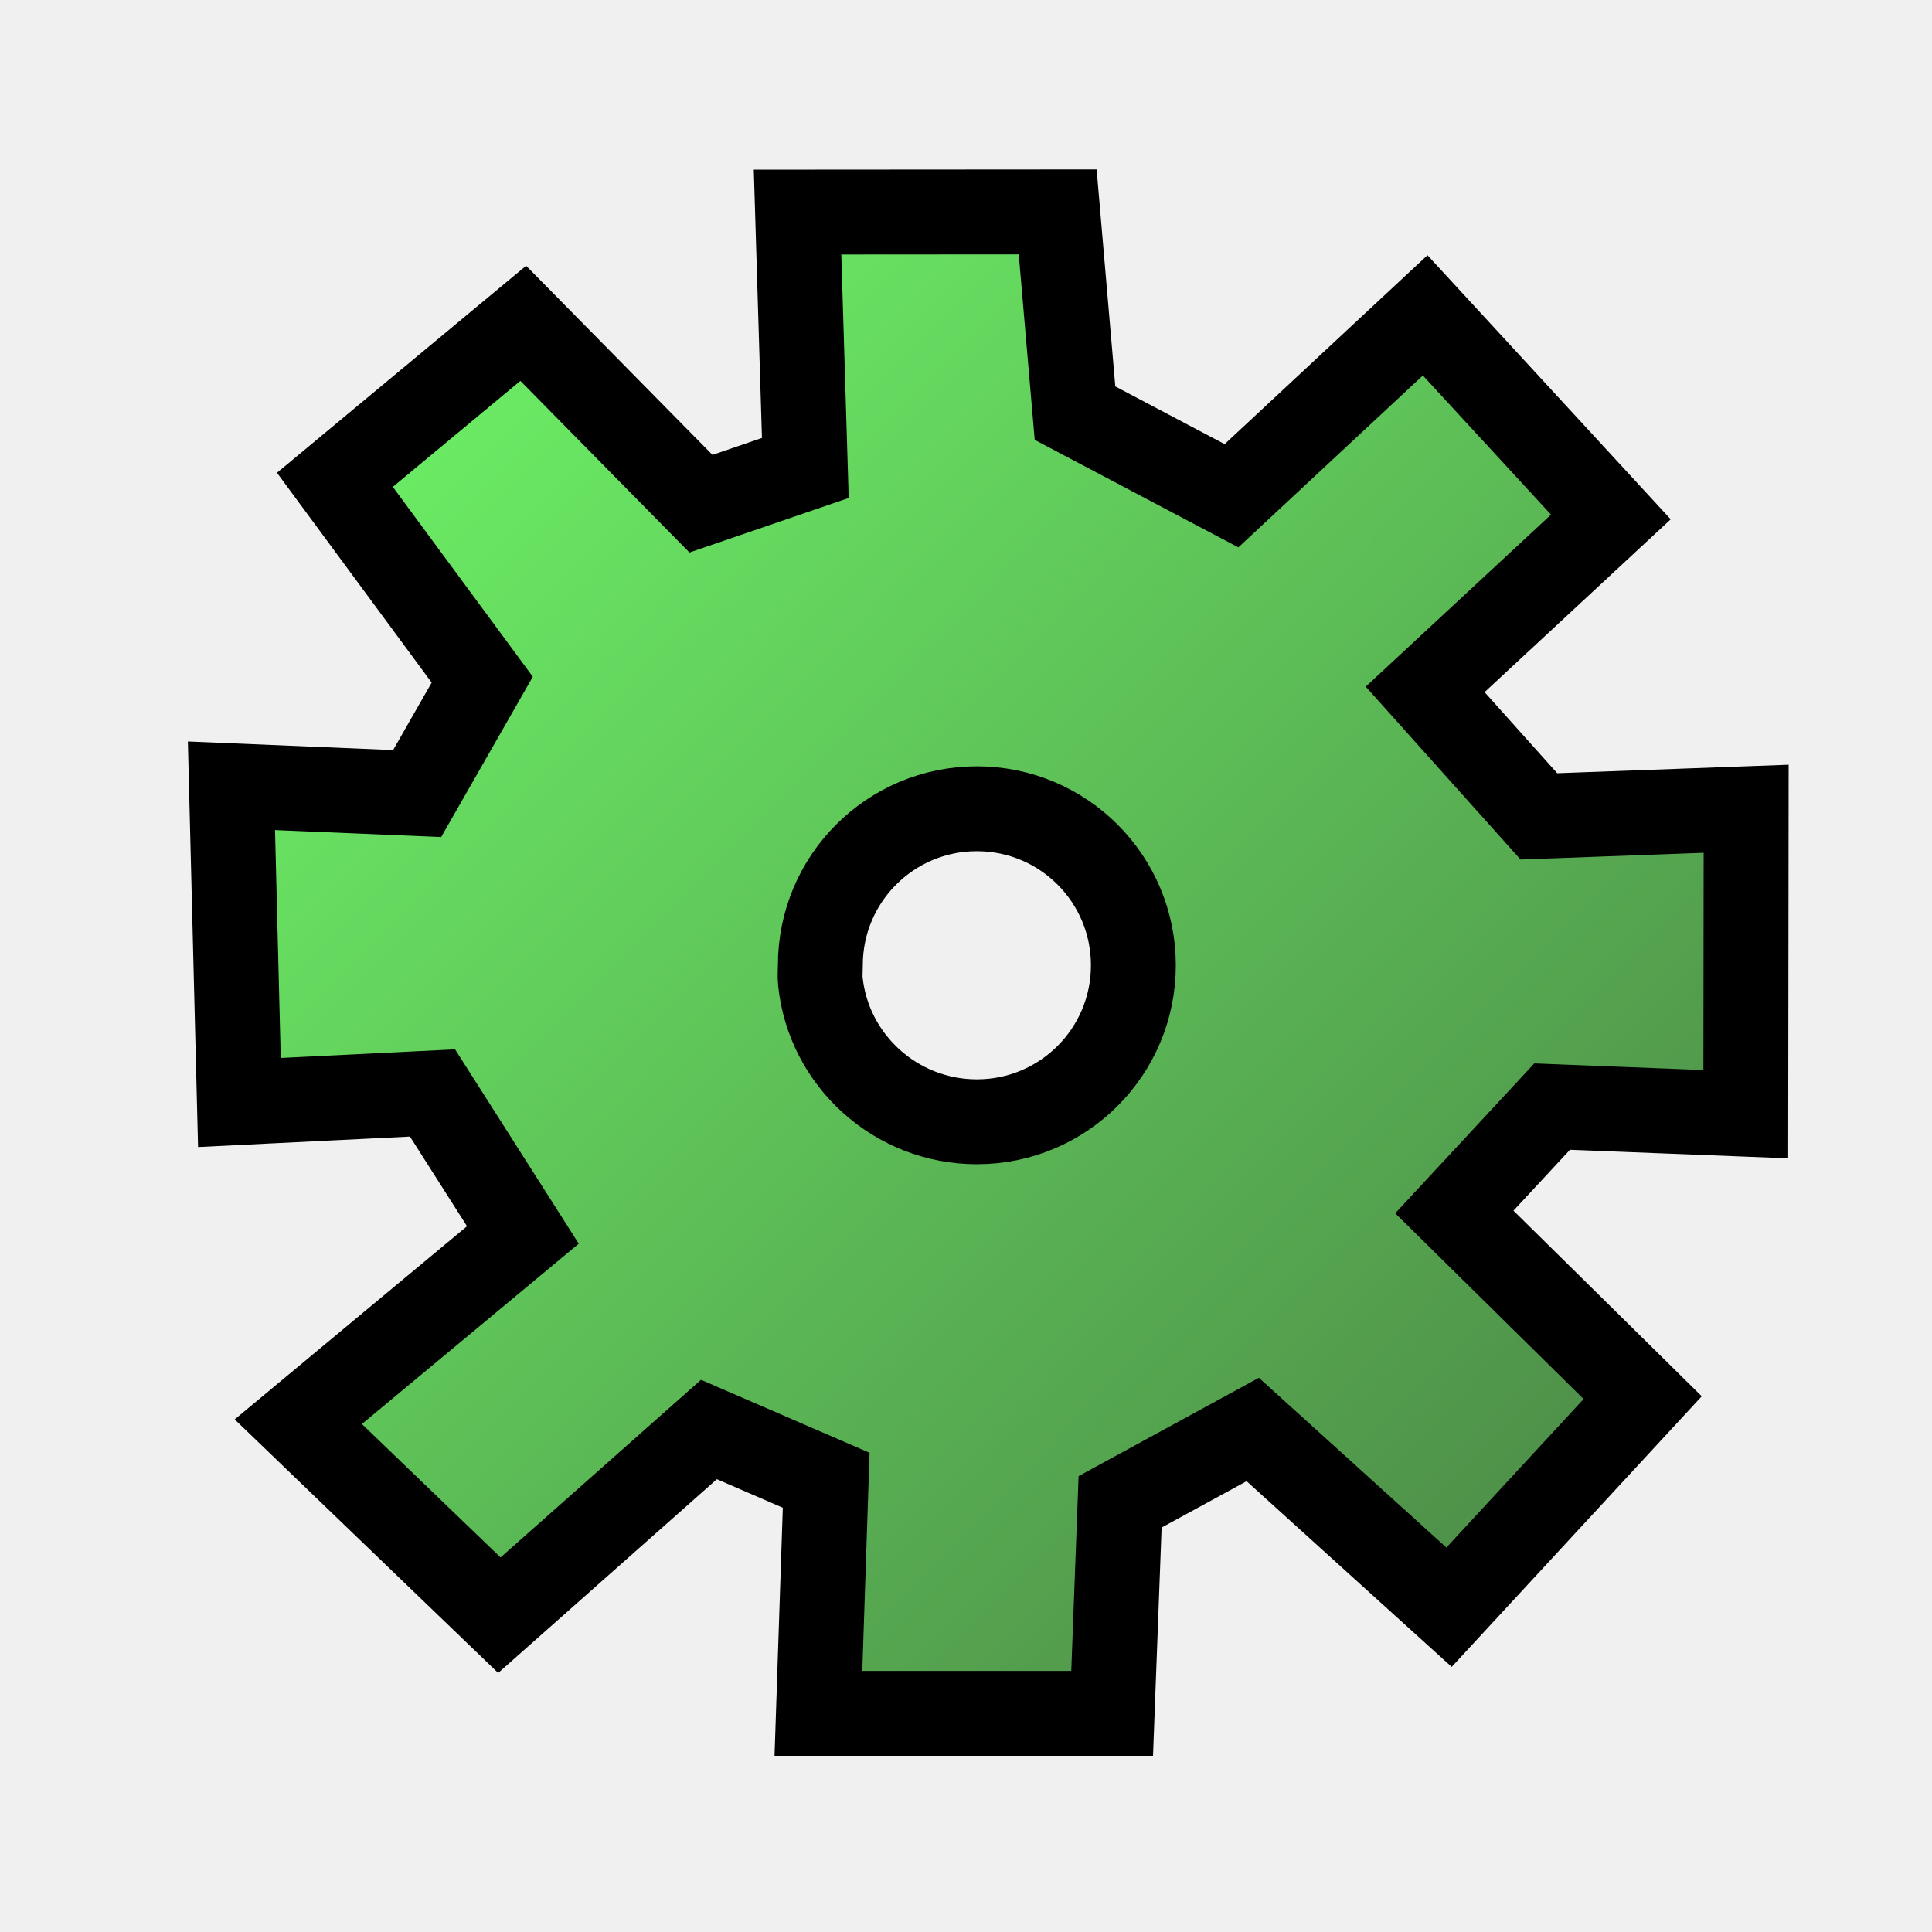
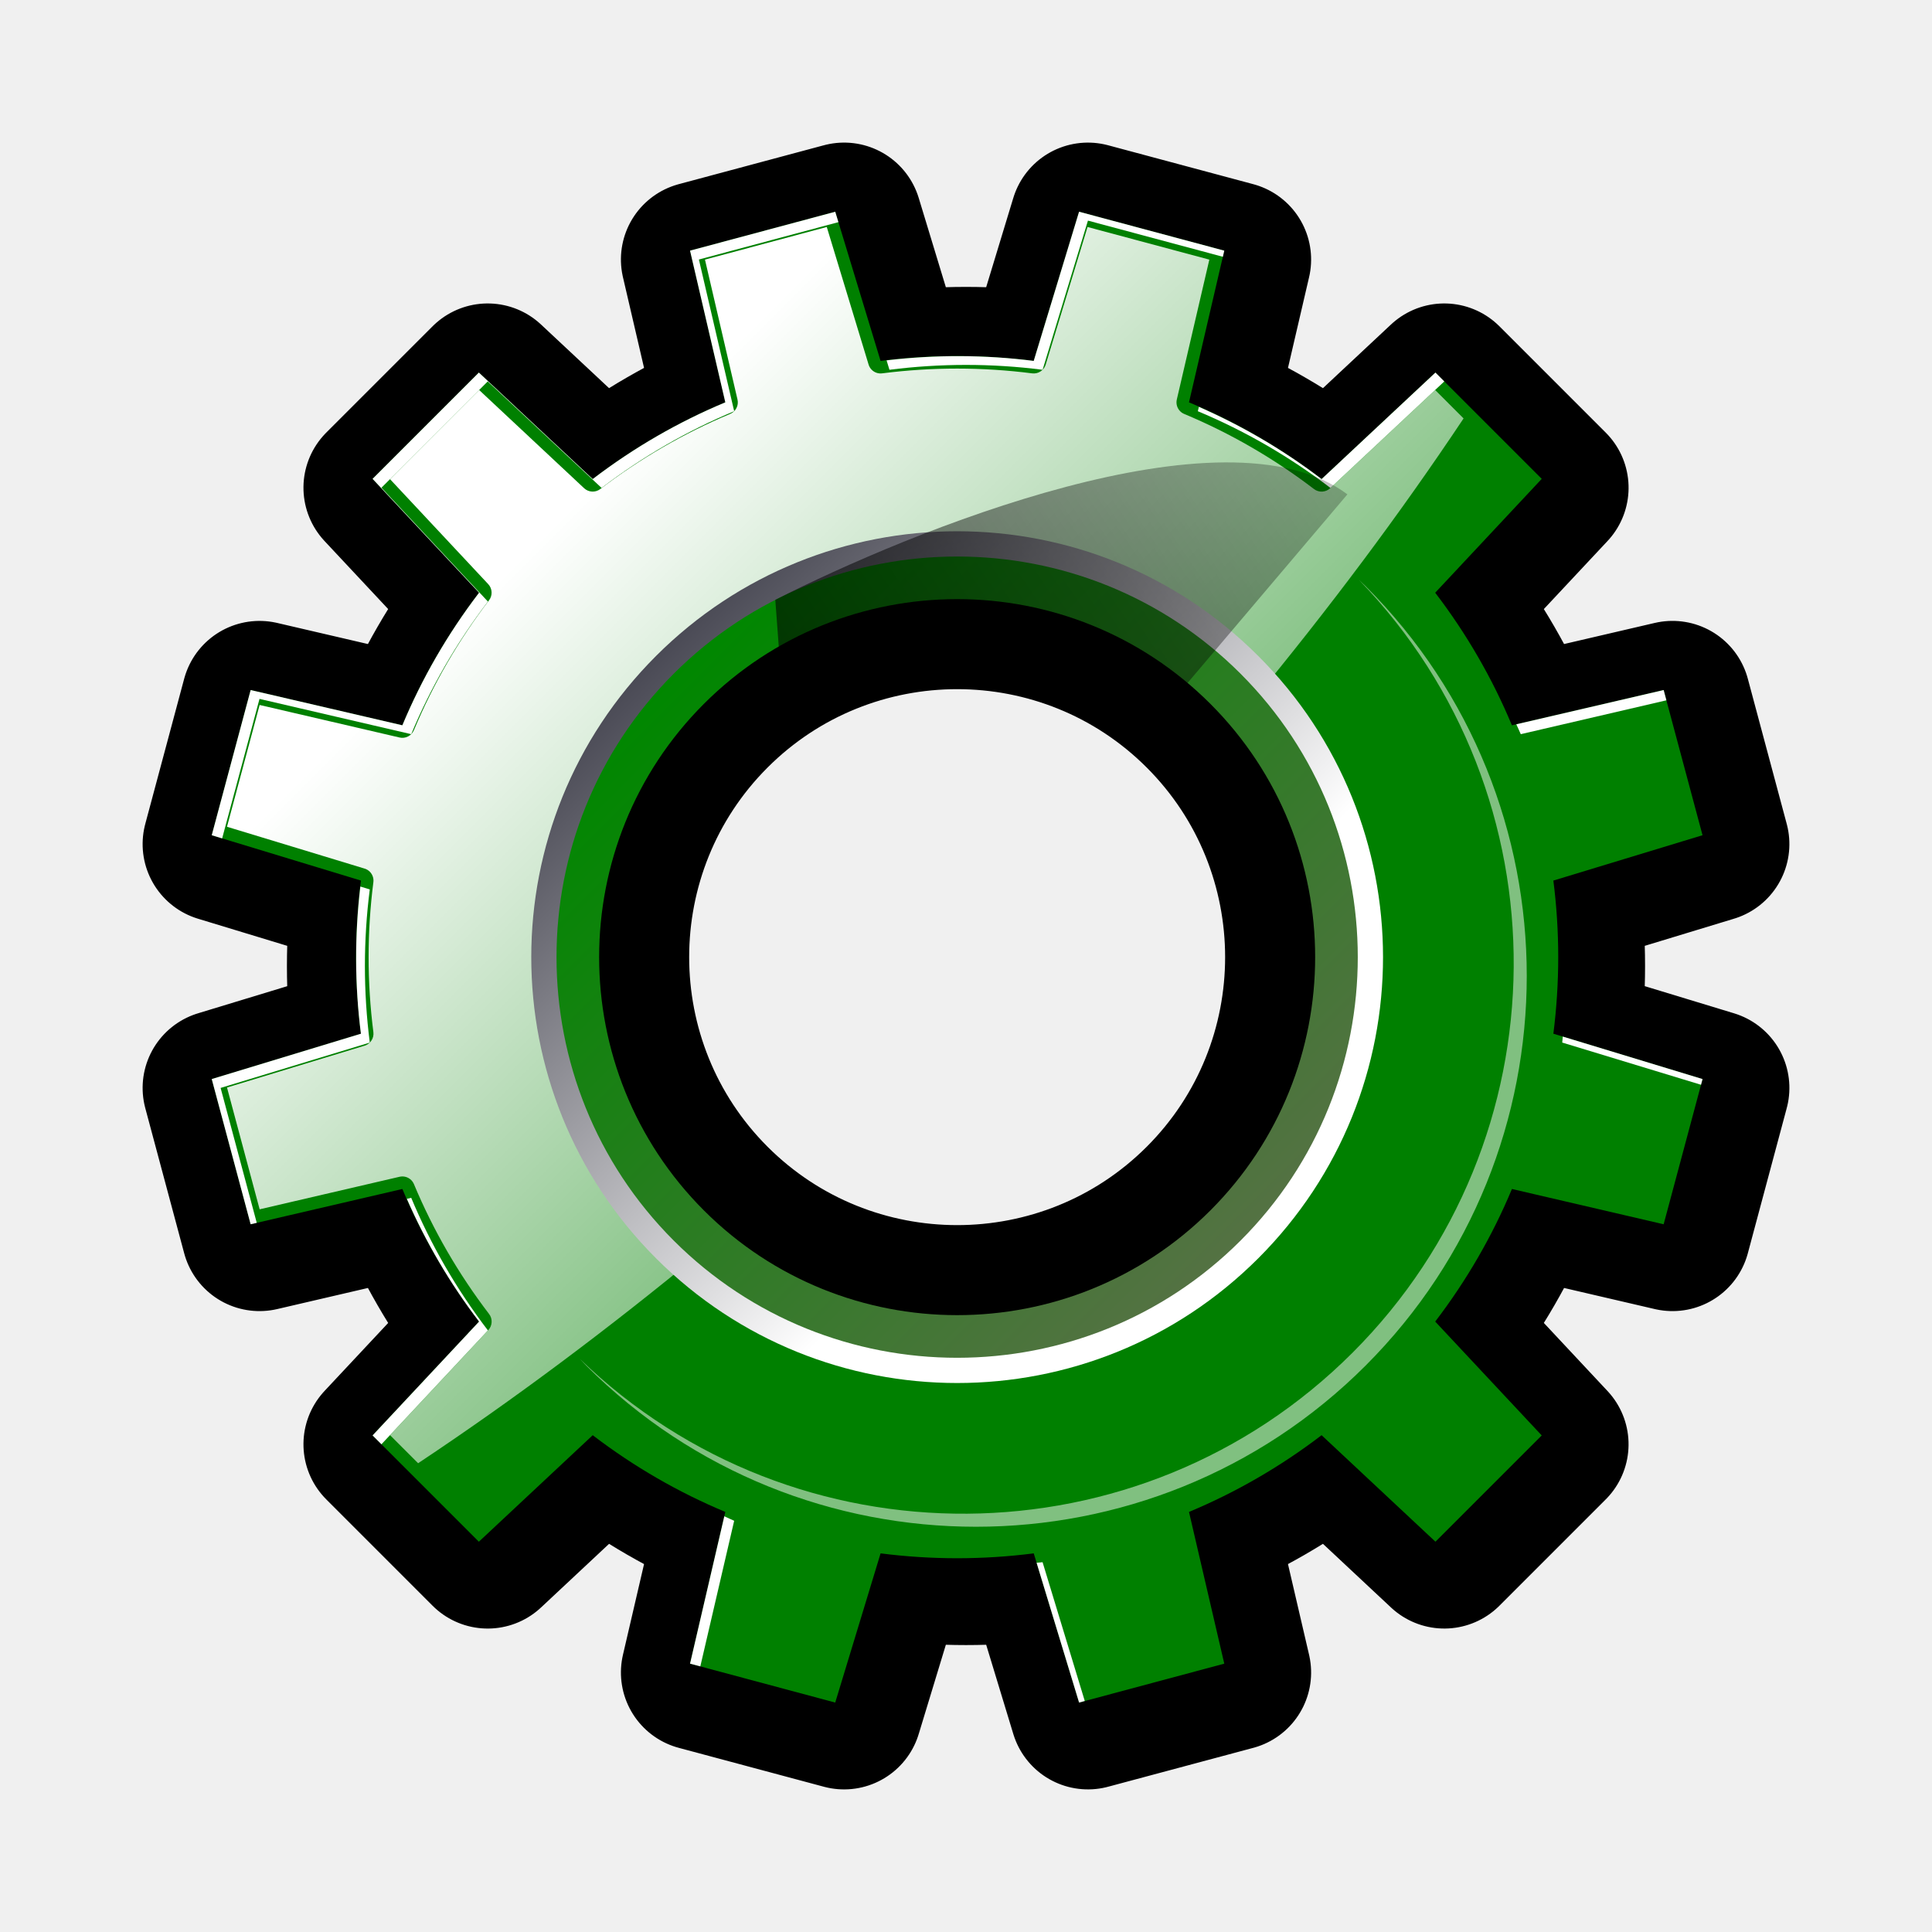
- <svg xmlns="http://www.w3.org/2000/svg" xmlns:xlink="http://www.w3.org/1999/xlink" id="svg1577" width="400" height="400" version="1.0">
-   <defs id="defs1580">
-     <linearGradient id="linearGradient3588">
-       <stop style="stop-color:#71ff6a;stop-opacity:1;" offset="0" id="stop3590" />
-       <stop style="stop-color:#487b43;stop-opacity:1;" offset="1" id="stop3592" />
-     </linearGradient>
-     <linearGradient xlink:href="#linearGradient3588" id="linearGradient3594" x1="296.3" y1="318.431" x2="93.442" y2="522.986" gradientUnits="userSpaceOnUse" gradientTransform="matrix(0,-1.619009,1.619009,0,-476.4121,514.7979)" />
+ <svg xmlns="http://www.w3.org/2000/svg" xmlns:xlink="http://www.w3.org/1999/xlink" version="1.0" width="128" height="128" id="svg2830">
+   <defs id="defs2832">
+     <linearGradient id="linearGradient2940">
+       <stop style="stop-color:black;stop-opacity:1" offset="0" id="stop2942" />
+       <stop style="stop-color:black;stop-opacity:0" offset="1" id="stop2944" />
+     </linearGradient>
+     <linearGradient x1="-61.803" y1="99.98" x2="-136.511" y2="112.704" id="linearGradient7115" xlink:href="#linearGradient3342" gradientUnits="userSpaceOnUse" gradientTransform="translate(-40.5,-1.5)" />
+     <linearGradient x1="-83.594" y1="137.133" x2="-138.004" y2="92.604" id="linearGradient7113" xlink:href="#linearGradient3342" gradientUnits="userSpaceOnUse" gradientTransform="translate(-40.5,-1.5)" />
+     <filter id="filter3363" height="1.204" y="-0.102" width="1.175" x="-0.088">
+       <feGaussianBlur id="feGaussianBlur3365" stdDeviation="3.053" />
+     </filter>
+     <linearGradient id="linearGradient3342">
+       <stop style="stop-color:black;stop-opacity:1" offset="0" id="stop3344" />
+       <stop style="stop-color:black;stop-opacity:0" offset="1" id="stop3347" />
+     </linearGradient>
+     <linearGradient x1="-73" y1="105.625" x2="-163" y2="86.125" id="linearGradient7111" xlink:href="#linearGradient3342" gradientUnits="userSpaceOnUse" />
+     <linearGradient x1="-83.013" y1="44.753" x2="-158.925" y2="72.882" id="linearGradient7109" xlink:href="#linearGradient3326" gradientUnits="userSpaceOnUse" />
+     <linearGradient x1="-132.51" y1="39.803" x2="-158.925" y2="72.882" id="linearGradient7107" xlink:href="#linearGradient3326" gradientUnits="userSpaceOnUse" />
+     <filter id="filter3438">
+       <feGaussianBlur id="feGaussianBlur3440" stdDeviation="1.334" />
+     </filter>
+     <linearGradient id="linearGradient3326">
+       <stop style="stop-color:black;stop-opacity:1" offset="0" id="stop3328" />
+       <stop style="stop-color:black;stop-opacity:0" offset="1" id="stop3330" />
+     </linearGradient>
+     <linearGradient x1="-151.439" y1="37.682" x2="-152.268" y2="57.25" id="linearGradient7105" xlink:href="#linearGradient3326" gradientUnits="userSpaceOnUse" />
+     <linearGradient id="linearGradient3825">
+       <stop style="stop-color:white;stop-opacity:0" offset="0" id="stop3827" />
+       <stop style="stop-color:white;stop-opacity:0.187" offset="0.5" id="stop3833" />
+       <stop style="stop-color:white;stop-opacity:1" offset="1" id="stop3829" />
+     </linearGradient>
+     <radialGradient cx="-112.172" cy="118.605" r="59.995" fx="-113.148" fy="59.708" id="radialGradient7103" xlink:href="#linearGradient3825" gradientUnits="userSpaceOnUse" gradientTransform="matrix(0.648428,0.101721,-3.125715e-2,0.199252,-4.56257,53.15916)" />
+     <linearGradient x1="206.472" y1="77.373" x2="206.472" y2="15.344" id="linearGradient3462" xlink:href="#linearGradient3295" gradientUnits="userSpaceOnUse" gradientTransform="translate(-819.0889,-206.9062)" />
+     <filter id="filter3639">
+       <feGaussianBlur id="feGaussianBlur3641" stdDeviation="1.058" />
+     </filter>
+     <linearGradient id="linearGradient3295">
+       <stop style="stop-color:#baff63;stop-opacity:1" offset="0" id="stop3297" />
+       <stop style="stop-color:white;stop-opacity:0" offset="1" id="stop3299" />
+     </linearGradient>
+     <linearGradient x1="208.594" y1="130.406" x2="208.594" y2="63.427" id="linearGradient3613" xlink:href="#linearGradient3295" gradientUnits="userSpaceOnUse" gradientTransform="translate(-819.0889,-206.9062)" />
+     <linearGradient x1="75.094" y1="4.532" x2="75.094" y2="80.172" id="linearGradient3581" xlink:href="#linearGradient3260" gradientUnits="userSpaceOnUse" gradientTransform="translate(-682.0846,-206.9043)" />
+     <linearGradient id="linearGradient3202">
+       <stop style="stop-color:#cbff9c;stop-opacity:1" offset="0" id="stop3204" />
+       <stop style="stop-color:#65c171;stop-opacity:0" offset="1" id="stop3206" />
+     </linearGradient>
+     <linearGradient x1="75.094" y1="4.532" x2="75.094" y2="73.899" id="linearGradient3548" xlink:href="#linearGradient3202" gradientUnits="userSpaceOnUse" gradientTransform="translate(-682.0889,-206.9062)" />
+     <linearGradient id="linearGradient3528">
+       <stop style="stop-color:#62c734;stop-opacity:1" offset="0" id="stop3530" />
+       <stop style="stop-color:#62c734;stop-opacity:0" offset="1" id="stop3532" />
+     </linearGradient>
+     <radialGradient cx="99.726" cy="27.418" r="56" fx="64.69" fy="68.232" id="radialGradient3535" xlink:href="#linearGradient3528" gradientUnits="userSpaceOnUse" gradientTransform="matrix(0.693735,5.867125e-2,-3.62428e-2,0.428539,-648.1495,-180.0253)" />
+     <radialGradient cx="67.094" cy="116.906" r="56" fx="67.094" fy="116.906" id="radialGradient3524" xlink:href="#XMLID_4_" gradientUnits="userSpaceOnUse" gradientTransform="translate(-682.0889,-206.9062)" />
+     <linearGradient id="linearGradient3344">
+       <stop style="stop-color:#baff63;stop-opacity:1" offset="0" id="stop3346" />
+       <stop style="stop-color:white;stop-opacity:0" offset="1" id="stop3348" />
+     </linearGradient>
+     <linearGradient x1="120.062" y1="12.569" x2="125.304" y2="14.444" id="linearGradient3771" xlink:href="#linearGradient3344" gradientUnits="userSpaceOnUse" spreadMethod="reflect" />
+     <filter id="filter3738" height="1.275" y="-0.137" width="1.302" x="-0.151">
+       <feGaussianBlur id="feGaussianBlur3740" stdDeviation="0.393" />
+     </filter>
+     <linearGradient x1="120.062" y1="12.569" x2="125.304" y2="14.444" id="linearGradient3676" xlink:href="#linearGradient3260" gradientUnits="userSpaceOnUse" gradientTransform="translate(-682.0889,-206.9062)" spreadMethod="reflect" />
+     <filter id="filter3630">
+       <feGaussianBlur id="feGaussianBlur3632" stdDeviation="0.899" />
+     </filter>
+     <linearGradient id="linearGradient3260">
+       <stop style="stop-color:white;stop-opacity:1" offset="0" id="stop3262" />
+       <stop style="stop-color:white;stop-opacity:0" offset="1" id="stop3264" />
+     </linearGradient>
+     <radialGradient cx="64.089" cy="7.411" r="59.995" fx="64.089" fy="7.411" id="radialGradient3767" xlink:href="#linearGradient3260" gradientUnits="userSpaceOnUse" gradientTransform="matrix(0.309387,0,0,0.477925,-637.8283,-203.0418)" />
+     <radialGradient cx="72.685" cy="48.229" r="59.995" fx="74.871" fy="26.863" id="radialGradient3744" xlink:href="#linearGradient3449" gradientUnits="userSpaceOnUse" gradientTransform="matrix(0.982366,1.671718e-2,-3.580115e-3,0.210384,-700.6523,-176.4285)" />
+     <radialGradient cx="-10.165" cy="66.906" r="59.995" fx="-10.165" fy="66.906" id="radialGradient3654" xlink:href="#linearGradient3449" gradientUnits="userSpaceOnUse" gradientTransform="matrix(0.458289,-2.103559e-8,4.590397e-8,1.000081,-661.6409,-206.9114)" />
+     <linearGradient id="linearGradient3449">
+       <stop style="stop-color:black;stop-opacity:0.673" offset="0" id="stop3451" />
+       <stop style="stop-color:black;stop-opacity:0" offset="1" id="stop3453" />
+     </linearGradient>
+     <radialGradient cx="167.67" cy="80.405" r="59.995" fx="167.67" fy="80.405" id="radialGradient3658" xlink:href="#linearGradient3449" gradientUnits="userSpaceOnUse" gradientTransform="matrix(0.26767,0.521376,-0.703747,0.361298,-573.095,-242.9692)" />
+     <linearGradient id="linearGradient3751">
+       <stop style="stop-color:#53be2c;stop-opacity:1" offset="0" id="stop3753" />
+       <stop style="stop-color:#53be2c;stop-opacity:0" offset="1" id="stop3755" />
+     </linearGradient>
+     <radialGradient cx="66.015" cy="126.692" r="59.995" fx="66.015" fy="126.692" id="radialGradient3757" xlink:href="#linearGradient3751" gradientUnits="userSpaceOnUse" gradientTransform="matrix(0.675025,0,0,0.358362,-662.5615,-165.9016)" />
+     <radialGradient cx="48" cy="-0.215" r="55.148" id="XMLID_4_" gradientUnits="userSpaceOnUse" gradientTransform="matrix(0.9792,0,0,0.9725,133.0002,20.8762)">
+       <stop style="stop-color:#547243;stop-opacity:1;" offset="0" id="stop3082" />
+       <stop style="stop-color:#008700;stop-opacity:1;" offset="1" id="stop3090" />
+     </radialGradient>
+     <linearGradient x1="147.094" y1="33.406" x2="8.084" y2="123.906" id="linearGradient3516" xlink:href="#XMLID_4_" gradientUnits="userSpaceOnUse" gradientTransform="translate(-682.0889,-206.9062)" />
+     <linearGradient x1="60.001" y1="86" x2="60.001" y2="34.001" id="XMLID_27_" gradientUnits="userSpaceOnUse" gradientTransform="translate(145.7138,-238.2143)">
+       <stop style="stop-color:#bbb;stop-opacity:1" offset="0" id="stop47" />
+       <stop style="stop-color:#555;stop-opacity:1" offset="1" id="stop49" />
+     </linearGradient>
+     <linearGradient x1="60.001" y1="92" x2="60.001" y2="28" id="XMLID_26_" gradientUnits="userSpaceOnUse" gradientTransform="translate(145.7138,-238.2143)">
+       <stop style="stop-color:#e9e9f0;stop-opacity:1" offset="0.195" id="stop30" />
+       <stop style="stop-color:#dadae2;stop-opacity:1" offset="0.26" id="stop32" />
+       <stop style="stop-color:#b1b1bb;stop-opacity:1" offset="0.461" id="stop34" />
+       <stop style="stop-color:#93939f;stop-opacity:1" offset="0.644" id="stop36" />
+       <stop style="stop-color:#81818e;stop-opacity:1" offset="0.8" id="stop38" />
+       <stop style="stop-color:#7a7a88;stop-opacity:1" offset="0.911" id="stop40" />
+       <stop style="stop-color:#696975;stop-opacity:1" offset="1" id="stop42" />
+     </linearGradient>
+     <linearGradient x1="60.001" y1="94" x2="60.001" y2="26" id="XMLID_25_" gradientUnits="userSpaceOnUse" gradientTransform="translate(145.7138,-238.2143)">
+       <stop style="stop-color:#ffffff;stop-opacity:1;" offset="0.296" id="stop23" />
+       <stop style="stop-color:#4a4a55;stop-opacity:1" offset="1" id="stop25" />
+     </linearGradient>
+     <linearGradient x1="60.001" y1="12.845" x2="60.001" y2="120.214" id="XMLID_24_" gradientUnits="userSpaceOnUse" gradientTransform="translate(145.7138,-238.2143)">
+       <stop style="stop-color:white;stop-opacity:1" offset="0" id="stop16" />
+       <stop style="stop-color:white;stop-opacity:0" offset="1" id="stop18" />
+     </linearGradient>
+     <radialGradient cx="59.511" cy="124" r="125.171" id="XMLID_23_" gradientUnits="userSpaceOnUse" gradientTransform="translate(145.7138,-238.2143)">
+       <stop style="stop-color:#f0f0f0;stop-opacity:1" offset="0.177" id="stop9" />
+       <stop style="stop-color:#a5a5bb;stop-opacity:1" offset="0.533" id="stop11" />
+     </radialGradient>
+     <filter id="filter2826">
+       <feGaussianBlur id="feGaussianBlur2828" stdDeviation="2.4" />
+     </filter>
+     <radialGradient cx="59.511" cy="124" r="125.171" id="radialGradient2894" xlink:href="#XMLID_23_" gradientUnits="userSpaceOnUse" gradientTransform="translate(145.7138,-238.2143)" />
+     <linearGradient x1="60.001" y1="12.845" x2="60.001" y2="120.214" id="linearGradient2896" xlink:href="#XMLID_24_" gradientUnits="userSpaceOnUse" gradientTransform="translate(145.7138,-238.2143)" />
+     <linearGradient x1="60.001" y1="94" x2="60.001" y2="26" id="linearGradient2898" xlink:href="#XMLID_25_" gradientUnits="userSpaceOnUse" gradientTransform="translate(145.7138,-238.2143)" />
+     <linearGradient x1="60.001" y1="92" x2="60.001" y2="28" id="linearGradient2900" xlink:href="#XMLID_26_" gradientUnits="userSpaceOnUse" gradientTransform="matrix(1.000008,0,0,1,145.7128,-238.2143)" />
+     <linearGradient x1="60.001" y1="86" x2="60.001" y2="34.001" id="linearGradient2902" xlink:href="#XMLID_27_" gradientUnits="userSpaceOnUse" gradientTransform="translate(145.7138,-238.2143)" />
+     <linearGradient x1="147.094" y1="33.406" x2="8.084" y2="123.906" id="linearGradient7176" xlink:href="#XMLID_4_" gradientUnits="userSpaceOnUse" gradientTransform="translate(-682.0889,-206.9062)" />
+     <radialGradient cx="66.015" cy="126.692" r="59.995" fx="66.015" fy="126.692" id="radialGradient7178" xlink:href="#linearGradient3751" gradientUnits="userSpaceOnUse" gradientTransform="matrix(0.675025,0,0,0.358362,-662.5615,-165.9016)" />
+     <radialGradient cx="167.67" cy="80.405" r="59.995" fx="167.67" fy="80.405" id="radialGradient7180" xlink:href="#linearGradient3449" gradientUnits="userSpaceOnUse" gradientTransform="matrix(0.26767,0.521376,-0.703747,0.361298,-573.095,-242.9692)" />
+     <radialGradient cx="-10.165" cy="66.906" r="59.995" fx="-10.165" fy="66.906" id="radialGradient7182" xlink:href="#linearGradient3449" gradientUnits="userSpaceOnUse" gradientTransform="matrix(0.458289,-2.103559e-8,4.590397e-8,1.000081,-661.6409,-206.9114)" />
+     <radialGradient cx="72.685" cy="48.229" r="59.995" fx="74.871" fy="26.863" id="radialGradient7184" xlink:href="#linearGradient3449" gradientUnits="userSpaceOnUse" gradientTransform="matrix(0.982366,1.671718e-2,-3.580115e-3,0.210384,-700.6523,-176.4285)" />
+     <radialGradient cx="64.089" cy="7.411" r="59.995" fx="64.089" fy="7.411" id="radialGradient7186" xlink:href="#linearGradient3260" gradientUnits="userSpaceOnUse" gradientTransform="matrix(0.309387,0,0,0.477925,-637.8283,-203.0418)" />
+     <linearGradient x1="120.062" y1="12.569" x2="125.304" y2="14.444" id="linearGradient7188" xlink:href="#linearGradient3260" gradientUnits="userSpaceOnUse" gradientTransform="translate(-682.0889,-206.9062)" spreadMethod="reflect" />
+     <linearGradient x1="120.062" y1="12.569" x2="125.304" y2="14.444" id="linearGradient7190" xlink:href="#linearGradient3344" gradientUnits="userSpaceOnUse" spreadMethod="reflect" />
+     <radialGradient cx="67.094" cy="116.906" r="56" fx="67.094" fy="116.906" id="radialGradient7192" xlink:href="#XMLID_4_" gradientUnits="userSpaceOnUse" gradientTransform="translate(-682.0889,-206.9062)" />
+     <radialGradient cx="99.726" cy="27.418" r="56" fx="64.69" fy="68.232" id="radialGradient7194" xlink:href="#linearGradient3528" gradientUnits="userSpaceOnUse" gradientTransform="matrix(0.693735,5.867125e-2,-3.62428e-2,0.428539,-648.1495,-180.0253)" />
+     <linearGradient x1="75.094" y1="4.532" x2="75.094" y2="73.899" id="linearGradient7196" xlink:href="#linearGradient3202" gradientUnits="userSpaceOnUse" gradientTransform="translate(-682.0889,-206.9062)" />
+     <linearGradient x1="75.094" y1="4.532" x2="75.094" y2="80.172" id="linearGradient7198" xlink:href="#linearGradient3260" gradientUnits="userSpaceOnUse" gradientTransform="translate(-682.0846,-206.9043)" />
+     <linearGradient x1="208.594" y1="130.406" x2="208.594" y2="63.427" id="linearGradient7200" xlink:href="#linearGradient3295" gradientUnits="userSpaceOnUse" gradientTransform="translate(-819.0889,-206.9062)" />
+     <linearGradient x1="206.472" y1="77.373" x2="206.472" y2="15.344" id="linearGradient7202" xlink:href="#linearGradient3295" gradientUnits="userSpaceOnUse" gradientTransform="translate(-819.0889,-206.9062)" />
+     <radialGradient cx="-112.172" cy="118.605" r="59.995" fx="-113.148" fy="59.708" id="radialGradient7238" xlink:href="#linearGradient3825" gradientUnits="userSpaceOnUse" gradientTransform="matrix(0.648428,0.101721,-3.125715e-2,0.199252,-4.56257,53.15916)" />
+     <linearGradient x1="-151.439" y1="37.682" x2="-152.268" y2="57.25" id="linearGradient7240" xlink:href="#linearGradient3326" gradientUnits="userSpaceOnUse" />
+     <linearGradient x1="-132.51" y1="39.803" x2="-158.925" y2="72.882" id="linearGradient7242" xlink:href="#linearGradient3326" gradientUnits="userSpaceOnUse" />
+     <linearGradient x1="-83.013" y1="44.753" x2="-158.925" y2="72.882" id="linearGradient7244" xlink:href="#linearGradient3326" gradientUnits="userSpaceOnUse" />
+     <linearGradient x1="-73" y1="105.625" x2="-163" y2="86.125" id="linearGradient7246" xlink:href="#linearGradient3342" gradientUnits="userSpaceOnUse" />
+     <linearGradient x1="-83.594" y1="137.133" x2="-138.004" y2="92.604" id="linearGradient7248" xlink:href="#linearGradient3342" gradientUnits="userSpaceOnUse" gradientTransform="translate(-40.5,-1.5)" />
+     <linearGradient x1="-61.803" y1="99.98" x2="-136.511" y2="112.704" id="linearGradient7250" xlink:href="#linearGradient3342" gradientUnits="userSpaceOnUse" gradientTransform="translate(-40.5,-1.5)" />
+     <linearGradient x1="147.094" y1="33.406" x2="8.084" y2="123.906" id="linearGradient7268" xlink:href="#XMLID_4_" gradientUnits="userSpaceOnUse" gradientTransform="translate(-682.0889,-206.9062)" />
+     <radialGradient cx="66.015" cy="126.692" r="59.995" fx="66.015" fy="126.692" id="radialGradient7270" xlink:href="#linearGradient3751" gradientUnits="userSpaceOnUse" gradientTransform="matrix(0.675025,0,0,0.358362,-662.5615,-165.9016)" />
+     <radialGradient cx="167.67" cy="80.405" r="59.995" fx="167.67" fy="80.405" id="radialGradient7272" xlink:href="#linearGradient3449" gradientUnits="userSpaceOnUse" gradientTransform="matrix(0.26767,0.521376,-0.703747,0.361298,-573.095,-242.9692)" />
+     <radialGradient cx="-10.165" cy="66.906" r="59.995" fx="-10.165" fy="66.906" id="radialGradient7274" xlink:href="#linearGradient3449" gradientUnits="userSpaceOnUse" gradientTransform="matrix(0.458289,-2.103559e-8,4.590397e-8,1.000081,-661.6409,-206.9114)" />
+     <radialGradient cx="72.685" cy="48.229" r="59.995" fx="74.871" fy="26.863" id="radialGradient7276" xlink:href="#linearGradient3449" gradientUnits="userSpaceOnUse" gradientTransform="matrix(0.982366,1.671718e-2,-3.580115e-3,0.210384,-700.6523,-176.4285)" />
+     <radialGradient cx="64.089" cy="7.411" r="59.995" fx="64.089" fy="7.411" id="radialGradient7278" xlink:href="#linearGradient3260" gradientUnits="userSpaceOnUse" gradientTransform="matrix(0.309387,0,0,0.477925,-637.8283,-203.0418)" />
+     <linearGradient x1="120.062" y1="12.569" x2="125.304" y2="14.444" id="linearGradient7280" xlink:href="#linearGradient3260" gradientUnits="userSpaceOnUse" gradientTransform="translate(-682.0889,-206.9062)" spreadMethod="reflect" />
+     <linearGradient x1="120.062" y1="12.569" x2="125.304" y2="14.444" id="linearGradient7282" xlink:href="#linearGradient3344" gradientUnits="userSpaceOnUse" spreadMethod="reflect" />
+     <radialGradient cx="67.094" cy="116.906" r="56" fx="67.094" fy="116.906" id="radialGradient7284" xlink:href="#XMLID_4_" gradientUnits="userSpaceOnUse" gradientTransform="translate(-682.0889,-206.9062)" />
+     <radialGradient cx="99.726" cy="27.418" r="56" fx="64.69" fy="68.232" id="radialGradient7286" xlink:href="#linearGradient3528" gradientUnits="userSpaceOnUse" gradientTransform="matrix(0.693735,5.867125e-2,-3.62428e-2,0.428539,-648.1495,-180.0253)" />
+     <linearGradient x1="87.365" y1="12.714" x2="75.094" y2="73.899" id="linearGradient7288" xlink:href="#linearGradient3202" gradientUnits="userSpaceOnUse" gradientTransform="translate(-682.0889,-206.9062)" />
+     <linearGradient x1="75.094" y1="4.532" x2="75.094" y2="80.172" id="linearGradient7290" xlink:href="#linearGradient3260" gradientUnits="userSpaceOnUse" gradientTransform="translate(-682.0846,-206.9043)" />
+     <linearGradient x1="208.594" y1="130.406" x2="208.594" y2="63.427" id="linearGradient7292" xlink:href="#linearGradient3295" gradientUnits="userSpaceOnUse" gradientTransform="translate(-819.0889,-206.9062)" />
+     <linearGradient x1="206.472" y1="77.373" x2="206.472" y2="15.344" id="linearGradient7294" xlink:href="#linearGradient3295" gradientUnits="userSpaceOnUse" gradientTransform="translate(-819.0889,-206.9062)" />
+     <radialGradient cx="-112.172" cy="118.605" r="59.995" fx="-113.148" fy="59.708" id="radialGradient7316" xlink:href="#linearGradient3825" gradientUnits="userSpaceOnUse" gradientTransform="matrix(0.648428,0.101721,-3.125715e-2,0.199252,-4.56257,53.15916)" />
+     <linearGradient x1="-151.439" y1="37.682" x2="-152.268" y2="57.25" id="linearGradient7318" xlink:href="#linearGradient3326" gradientUnits="userSpaceOnUse" />
+     <linearGradient x1="-132.51" y1="39.803" x2="-158.925" y2="72.882" id="linearGradient7320" xlink:href="#linearGradient3326" gradientUnits="userSpaceOnUse" />
+     <linearGradient x1="-83.013" y1="44.753" x2="-158.925" y2="72.882" id="linearGradient7322" xlink:href="#linearGradient3326" gradientUnits="userSpaceOnUse" />
+     <linearGradient x1="-73" y1="105.625" x2="-163" y2="86.125" id="linearGradient7324" xlink:href="#linearGradient3342" gradientUnits="userSpaceOnUse" />
+     <linearGradient x1="-83.594" y1="137.133" x2="-138.004" y2="92.604" id="linearGradient7326" xlink:href="#linearGradient3342" gradientUnits="userSpaceOnUse" gradientTransform="translate(-40.5,-1.5)" />
+     <linearGradient x1="-61.803" y1="99.98" x2="-136.511" y2="112.704" id="linearGradient7328" xlink:href="#linearGradient3342" gradientUnits="userSpaceOnUse" gradientTransform="translate(-40.5,-1.5)" />
+     <mask id="mask7296">
+       <g transform="translate(-514.5863,-206.91)" id="g7298">
+         <g transform="translate(80.51637,30.88526)" id="g7300">
+           <path d="M -184.422,-32.472 C -217.548,-32.472 -248.422,-0.098 -248.422,33.028 C -248.422,66.153 -217.048,97.028 -183.922,97.028 C -153.633,97.028 -128.586,70.811 -124.516,41.684 L -159.547,36.653 C -161.172,48.614 -171.477,57.621 -183.922,57.621 C -197.494,57.621 -206.016,46.099 -206.016,32.528 C -206.016,18.956 -199.994,12.434 -186.422,12.434 C -179.637,12.434 -176.501,10.199 -172.047,14.653 L -176.875,25.98 C -178.93,28.036 -179.118,29.286 -178.554,30.595 C -178.046,31.776 -177.033,33.121 -174.344,33.121 L -130.391,33.121 C -126.545,33.121 -123.932,30.467 -123.932,26.871 L -124.001,-17.207 C -124.001,-19.688 -124.903,-21.05 -126.182,-21.556 C -127.497,-22.077 -129.216,-21.679 -131.29,-19.605 L -141.485,-19.41 C -152.344,-30.269 -167.86,-32.472 -184.422,-32.472 z " style="opacity:1;fill:url(#radialGradient7316);fill-opacity:1;stroke:none;stroke-width:2;stroke-linecap:round;stroke-linejoin:round;stroke-miterlimit:4;stroke-dashoffset:1.088;stroke-opacity:1" id="path7302" />
+           <path d="M -161.5,34.5 C -162,37 -180,54 -180,54 L -132.5,80 L -112,38.5 L -161.5,34.5 z " style="fill:url(#linearGradient7318);fill-opacity:1;fill-rule:evenodd;stroke:none;stroke-width:1px;stroke-linecap:butt;stroke-linejoin:miter;stroke-opacity:1" id="path7304" />
+           <path d="M -161.5,34.5 C -162,37 -181.278,54.389 -181.278,54.389 L -151.627,97.592 L -112,38.5 L -161.5,34.5 z " style="fill:url(#linearGradient7320);fill-opacity:1;fill-rule:evenodd;stroke:none;stroke-width:1px;stroke-linecap:butt;stroke-linejoin:miter;stroke-opacity:1" id="path7306" />
+           <path d="M -161.5,34.5 C -162,37 -181.278,54.389 -181.278,54.389 L -151.627,97.592 L -112,38.5 L -161.5,34.5 z " style="fill:url(#linearGradient7322);fill-opacity:1;fill-rule:evenodd;stroke:none;stroke-width:1px;stroke-linecap:butt;stroke-linejoin:miter;stroke-opacity:1" id="path7308" />
+         </g>
+         <rect width="83.5" height="71.75" x="-119" y="69.75" style="opacity:1;fill:url(#linearGradient7324);fill-opacity:1;stroke:none;stroke-width:1;stroke-linecap:round;stroke-linejoin:round;stroke-miterlimit:4;stroke-dasharray:none;stroke-dashoffset:1.088;stroke-opacity:1" id="rect7310" />
+         <path d="M -159.5,68.25 L -39.138,55.984 L -93.453,162.553 L -197.795,128.965 L -159.5,68.25 z " transform="matrix(0.639376,0.768894,-0.768894,0.639376,37.59764,128.0872)" style="fill:url(#linearGradient7326);fill-opacity:1;stroke:none;stroke-width:1;stroke-linecap:round;stroke-linejoin:round;stroke-miterlimit:4;stroke-dashoffset:1.088;stroke-opacity:1" id="path7312" />
+         <path d="M -159.5,68.25 L -39.138,55.984 L -93.453,162.553 L -197.795,128.965 L -159.5,68.25 z " transform="matrix(0.639376,0.768894,-0.768894,0.639376,37.59764,128.0872)" style="fill:url(#linearGradient7328);fill-opacity:1;stroke:none;stroke-width:1;stroke-linecap:round;stroke-linejoin:round;stroke-miterlimit:4;stroke-dashoffset:1.088;stroke-opacity:1" id="path7314" />
+       </g>
+     </mask>
+     <linearGradient x1="67.562" y1="47.734" x2="141.656" y2="61.906" id="linearGradient2946" xlink:href="#linearGradient2940" gradientUnits="userSpaceOnUse" />
+     <linearGradient xlink:href="#linearGradient2940" id="linearGradient2578" gradientUnits="userSpaceOnUse" x1="67.562" y1="47.734" x2="141.656" y2="61.906" gradientTransform="matrix(0.8821632,0,0,0.8821632,2.554548,2.118271)" />
+     <linearGradient xlink:href="#XMLID_4_" id="linearGradient2621" gradientUnits="userSpaceOnUse" gradientTransform="matrix(0.8821632,0,0,0.8821632,6.082349,5.646923)" x1="60.001" y1="92" x2="60.001" y2="28" />
+     <linearGradient xlink:href="#XMLID_25_" id="linearGradient2624" gradientUnits="userSpaceOnUse" gradientTransform="matrix(0.8821561,0,0,0.8821632,6.083231,5.646923)" x1="60.001" y1="94" x2="60.001" y2="26" />
+     <linearGradient xlink:href="#XMLID_24_" id="linearGradient2627" gradientUnits="userSpaceOnUse" gradientTransform="matrix(0.8821561,0,0,0.8821632,6.083231,5.646923)" x1="60.001" y1="12.845" x2="60.001" y2="120.214" />
+     <linearGradient xlink:href="#XMLID_24_" id="linearGradient2566" gradientUnits="userSpaceOnUse" gradientTransform="matrix(0.8821561,0,0,0.8821632,6.083231,5.646923)" x1="60.001" y1="12.845" x2="60.001" y2="120.214" />
+     <linearGradient xlink:href="#XMLID_25_" id="linearGradient2568" gradientUnits="userSpaceOnUse" gradientTransform="matrix(0.8821561,0,0,0.8821632,6.083231,5.646923)" x1="60.001" y1="94" x2="60.001" y2="26" />
+     <linearGradient xlink:href="#XMLID_4_" id="linearGradient2570" gradientUnits="userSpaceOnUse" gradientTransform="matrix(0.8821632,0,0,0.8821632,6.082349,5.646923)" x1="60.001" y1="92" x2="60.001" y2="28" />
+     <linearGradient xlink:href="#linearGradient2940" id="linearGradient2572" gradientUnits="userSpaceOnUse" gradientTransform="matrix(0.8821632,0,0,0.8821632,2.554548,2.118271)" x1="67.562" y1="47.734" x2="141.656" y2="61.906" />
  </defs>
-   <path style="fill:url(#linearGradient3594);fill-opacity:1;fill-rule:evenodd;stroke:black;stroke-width:17.575px;stroke-linecap:butt;stroke-linejoin:miter;stroke-opacity:1" d="M 47.919,162.688 L 49.566,228.261 L 89.548,226.286 L 108.258,255.684 L 61.76,294.351 L 103.389,334.407 L 146.777,295.962 L 171.053,306.471 L 169.443,354.728 L 230.257,354.728 L 231.905,310.939 L 259.366,295.962 L 300.008,332.759 L 340.1,289.371 L 301.106,250.926 L 321.353,229.106 L 361.446,230.68 L 361.52,167.446 L 318.607,169.02 L 295.065,142.731 L 333.51,107.032 L 295.065,65.292 L 254.972,102.639 L 222.569,85.539 L 218.983,43.873 L 165.123,43.91 L 166.734,96.888 L 145.129,104.286 L 108.332,66.94 L 69.338,99.343 L 99.841,140.719 L 86.364,164.299 L 47.919,162.688 z M 169.844,203.145 C 169.733,202.054 169.844,200.969 169.844,199.85 C 169.844,181.935 184.334,167.446 202.248,167.446 C 220.162,167.446 234.651,181.935 234.651,199.85 C 234.651,217.764 220.162,232.253 202.248,232.253 C 185.453,232.253 171.507,219.503 169.844,203.145 z " id="path1837" />
+   <g id="g2547" transform="matrix(0.6651901,-0.6651901,0.6651901,0.6651901,-14.80634,63.70342)">
+     <path style="stroke:#000000;stroke-width:10.984;stroke-linejoin:round;stroke-miterlimit:4;stroke-dasharray:none;stroke-opacity:1" id="path6" d="M 111.943,64.754 L 111.943,54.166 L 100.97,53.8 C 100.483,50.159 99.539,46.664 98.188,43.376 L 107.499,37.579 L 102.206,28.409 L 92.52,33.58 C 90.311,30.725 87.749,28.162 84.893,25.953 L 90.064,16.266 L 80.895,10.974 L 75.098,20.286 C 71.809,18.934 68.315,17.989 64.673,17.502 L 64.306,6.529 L 53.721,6.529 L 53.354,17.502 C 49.713,17.989 46.218,18.934 42.93,20.285 L 37.132,10.974 L 27.964,16.267 L 33.135,25.954 C 30.28,28.162 27.716,30.726 25.507,33.582 L 15.82,28.411 L 10.528,37.579 L 19.84,43.377 C 18.488,46.665 17.543,50.16 17.057,53.802 L 6.084,54.166 L 6.083,64.752 L 17.057,65.118 C 17.544,68.76 18.489,72.255 19.84,75.542 L 10.528,81.341 L 15.82,90.509 L 25.509,85.338 C 27.717,88.193 30.281,90.757 33.136,92.965 L 27.965,102.653 L 37.132,107.946 L 42.931,98.633 C 46.219,99.984 49.714,100.929 53.355,101.415 L 53.721,112.389 L 64.306,112.389 L 64.673,101.415 C 68.314,100.928 71.809,99.985 75.096,98.633 L 80.894,107.945 L 90.062,102.652 L 84.892,92.963 C 87.745,90.755 90.31,88.192 92.518,85.337 L 102.205,90.508 L 107.499,81.339 L 98.186,75.542 C 99.537,72.254 100.483,68.76 100.969,65.118 L 111.943,64.754 z M 59.013,85.924 C 44.421,85.924 32.549,74.052 32.549,59.459 C 32.549,44.866 44.421,32.994 59.013,32.994 C 73.606,32.994 85.478,44.866 85.478,59.459 C 85.478,74.052 73.606,85.924 59.013,85.924 z" />
+     <path id="path13" style="fill:#008000" d="M 111.943,63.871 L 111.943,53.284 L 100.97,52.918 C 100.483,49.277 99.539,45.782 98.188,42.494 L 107.499,36.696 L 102.206,27.527 L 92.52,32.698 C 90.311,29.843 87.749,27.279 84.893,25.071 L 90.064,15.384 L 80.895,10.092 L 75.098,19.403 C 71.809,18.052 68.315,17.107 64.673,16.62 L 64.306,5.647 L 53.721,5.647 L 53.354,16.62 C 49.713,17.107 46.218,18.052 42.93,19.403 L 37.132,10.092 L 27.964,15.385 L 33.135,25.072 C 30.28,27.28 27.716,29.844 25.507,32.699 L 15.82,27.529 L 10.528,36.696 L 19.84,42.495 C 18.488,45.783 17.543,49.278 17.057,52.919 L 6.084,53.284 L 6.083,63.87 L 17.057,64.236 C 17.544,67.877 18.489,71.373 19.84,74.66 L 10.528,80.459 L 15.82,89.627 L 25.509,84.456 C 27.717,87.311 30.281,89.875 33.136,92.083 L 27.965,101.771 L 37.132,107.064 L 42.931,97.751 C 46.219,99.102 49.714,100.047 53.355,100.533 L 53.721,111.507 L 64.306,111.507 L 64.673,100.533 C 68.314,100.046 71.809,99.102 75.096,97.751 L 80.894,107.063 L 90.062,101.77 L 84.892,92.081 C 87.745,89.873 90.31,87.31 92.518,84.455 L 102.205,89.625 L 107.499,80.457 L 98.186,74.659 C 99.537,71.372 100.483,67.877 100.969,64.236 L 111.943,63.871 z M 59.013,85.042 C 44.421,85.042 32.549,73.169 32.549,58.577 C 32.549,43.984 44.421,32.112 59.013,32.112 C 73.606,32.112 85.478,43.984 85.478,58.577 C 85.478,73.169 73.606,85.042 59.013,85.042 z" />
+     <path id="path20" style="fill:url(#linearGradient2566)" d="M 54.574,6.529 C 54.525,7.98 54.237,16.65 54.237,16.65 C 54.222,17.081 53.899,17.438 53.472,17.495 C 49.953,17.965 46.519,18.882 43.266,20.219 C 42.867,20.383 42.409,20.235 42.182,19.87 C 42.182,19.87 37.603,12.515 36.835,11.283 C 35.695,11.941 30.285,15.065 29.145,15.723 C 29.829,17.004 33.914,24.658 33.914,24.658 C 33.985,24.789 34.018,24.932 34.018,25.072 C 34.018,25.338 33.898,25.599 33.676,25.771 C 30.882,27.932 28.369,30.445 26.208,33.239 C 25.945,33.58 25.474,33.68 25.095,33.478 C 25.095,33.478 17.44,29.393 16.16,28.709 C 15.502,29.849 12.378,35.259 11.72,36.399 C 12.952,37.167 20.307,41.746 20.307,41.746 C 20.573,41.912 20.723,42.198 20.723,42.496 C 20.723,42.608 20.702,42.722 20.657,42.831 C 19.319,46.085 18.403,49.52 17.933,53.037 C 17.877,53.464 17.519,53.787 17.088,53.802 C 17.088,53.802 8.418,54.091 6.967,54.139 C 6.967,55.015 6.967,56.158 6.967,56.936 C 14.801,58.514 23.139,59.725 31.78,60.548 C 31.728,59.645 31.667,58.577 31.667,58.577 C 31.667,43.498 43.935,31.23 59.013,31.23 C 74.093,31.23 86.36,43.498 86.36,58.577 C 86.36,58.577 86.299,59.656 86.247,60.562 C 94.882,59.746 103.219,58.541 111.061,56.969 C 111.061,56.186 111.061,55.021 111.061,54.138 C 109.61,54.089 100.94,53.801 100.94,53.801 C 100.509,53.787 100.151,53.463 100.095,53.036 C 99.624,49.518 98.708,46.084 97.371,42.831 C 97.326,42.722 97.305,42.609 97.305,42.497 C 97.305,42.199 97.456,41.913 97.722,41.747 C 97.722,41.747 105.076,37.168 106.308,36.4 C 105.65,35.26 102.526,29.849 101.868,28.709 C 100.588,29.392 92.933,33.478 92.933,33.478 C 92.554,33.68 92.084,33.58 91.82,33.239 C 89.659,30.445 87.145,27.931 84.353,25.771 C 84.129,25.599 84.009,25.339 84.009,25.072 C 84.009,24.931 84.043,24.789 84.113,24.658 C 84.113,24.658 88.199,17.004 88.882,15.723 C 87.742,15.065 82.332,11.94 81.192,11.282 C 80.424,12.514 75.844,19.869 75.844,19.869 C 75.617,20.234 75.159,20.383 74.76,20.219 C 71.506,18.881 68.071,17.965 64.553,17.494 C 64.127,17.437 63.803,17.08 63.789,16.649 C 63.789,16.649 63.5,7.979 63.452,6.528 C 62.137,6.529 55.89,6.529 54.574,6.529 z" />
+     <path id="path27" style="fill:url(#linearGradient2568)" d="M 59.013,28.583 C 42.449,28.583 29.02,42.012 29.02,58.577 C 29.02,75.142 42.449,88.57 59.013,88.57 C 75.579,88.57 89.007,75.142 89.007,58.577 C 89.007,42.012 75.579,28.583 59.013,28.583 z M 59.013,80.631 C 46.853,80.631 36.96,70.737 36.96,58.577 C 36.96,46.416 46.853,36.523 59.013,36.523 C 71.174,36.523 81.067,46.416 81.067,58.577 C 81.067,70.737 71.174,80.631 59.013,80.631 z" />
+     <path id="path44" style="fill:url(#linearGradient2570);fill-opacity:1" d="M 59.013,30.348 C 43.447,30.348 30.784,43.011 30.784,58.577 C 30.784,74.142 43.447,86.806 59.013,86.806 C 74.579,86.806 87.242,74.142 87.242,58.577 C 87.242,43.011 74.579,30.348 59.013,30.348 z M 59.013,80.631 C 46.852,80.631 36.959,70.737 36.959,58.577 C 36.959,46.416 46.852,36.523 59.013,36.523 C 71.174,36.523 81.067,46.416 81.067,58.577 C 81.067,70.737 71.174,80.631 59.013,80.631 z" />
+     <path id="path51" style="fill:#000000;fill-opacity:1;stroke:#000000;stroke-width:4.577;stroke-miterlimit:4;stroke-dasharray:none;stroke-opacity:1" d="M 59.013,35.64 C 46.367,35.64 36.077,45.93 36.077,58.577 C 36.077,71.224 46.367,81.513 59.013,81.513 C 71.661,81.513 81.95,71.224 81.95,58.577 C 81.95,45.93 71.661,35.64 59.013,35.64 z M 59.013,79.749 C 47.34,79.749 37.842,70.25 37.842,58.577 C 37.842,46.903 47.34,37.405 59.013,37.405 C 70.687,37.405 80.185,46.903 80.185,58.577 C 80.185,70.25 70.687,79.749 59.013,79.749 z" />
+     <path id="path53" style="fill:#ffffff" d="M 19.573,74.827 L 10.528,80.459 L 10.903,81.107 L 19.84,75.542 C 19.743,75.308 19.665,75.063 19.573,74.827 z" />
+     <path id="path55" style="fill:#ffffff" d="M 37.132,10.974 L 42.93,20.286 C 46.218,18.934 49.713,17.989 53.354,17.503 L 53.721,6.529 L 64.306,6.529 L 64.673,17.502 C 68.314,17.989 71.809,18.934 75.097,20.286 L 80.894,10.974 L 89.702,16.061 L 90.062,15.386 L 80.895,10.092 L 75.098,19.403 C 71.809,18.052 68.315,17.107 64.673,16.62 L 64.306,5.647 L 53.721,5.647 L 53.354,16.62 C 49.713,17.107 46.218,18.052 42.93,19.403 L 37.132,10.092 L 27.964,15.385 L 28.324,16.06 L 37.132,10.974 z" />
+     <path id="path57" style="fill:#ffffff" d="M 85.219,25.343 L 84.892,25.955 C 87.747,28.163 90.311,30.727 92.519,33.582 L 102.206,28.411 L 107.124,36.931 L 107.499,36.697 L 102.206,27.528 L 92.519,32.698 C 90.396,29.957 87.94,27.491 85.219,25.343 z" />
+     <path id="path59" style="fill:#ffffff" d="M 32.809,92.694 L 27.965,101.77 L 28.325,101.977 L 33.136,92.963 C 33.024,92.878 32.92,92.781 32.809,92.694 z" />
+     <path id="path61" style="opacity:0.5;fill:#ffffff" d="M 97.812,59.798 C 97.464,80.902 80.198,97.966 59.013,97.966 C 37.828,97.966 20.563,80.902 20.215,59.798 C 20.212,60.013 20.199,60.227 20.199,60.443 C 20.199,81.846 37.611,99.259 59.013,99.259 C 80.416,99.259 97.828,81.846 97.828,60.443 C 97.828,60.227 97.815,60.013 97.812,59.798 z" />
+     <path id="path63" style="fill:#ffffff" d="M 100.97,52.919 C 100.517,49.537 99.656,46.29 98.456,43.21 L 98.187,43.377 C 99.538,46.665 100.483,50.159 100.969,53.801 L 111.943,54.166 L 111.943,53.284 L 100.97,52.919 z" />
+     <path id="path65" style="fill:#ffffff" d="M 98.186,75.542 L 107.124,81.107 L 107.499,80.459 L 98.455,74.827 C 98.361,75.063 98.284,75.308 98.186,75.542 z" />
+     <path id="path67" style="fill:#ffffff" d="M 15.821,28.41 L 25.508,33.581 C 27.716,30.726 30.28,28.162 33.135,25.953 L 32.808,25.341 C 30.088,27.489 27.63,29.955 25.508,32.698 L 15.821,27.527 L 10.528,36.695 L 10.903,36.928 L 15.821,28.41 z" />
+     <path id="path69" style="fill:#ffffff" d="M 84.892,92.963 L 89.702,101.977 L 90.062,101.769 L 85.218,92.694 C 85.108,92.781 85.004,92.878 84.892,92.963 z" />
+     <path id="path71" style="fill:#ffffff" d="M 6.084,54.166 L 17.057,53.8 C 17.543,50.158 18.489,46.663 19.84,43.375 L 19.572,43.209 C 18.372,46.288 17.509,49.536 17.057,52.918 L 6.084,53.284 L 6.083,63.87 L 6.083,63.87 L 6.084,54.166 z" />
+     <path d="M 67.752,31.726 L 62.597,37.708 C 71.976,39.31 79.261,47.116 80.102,56.73 L 101.495,54.965 C 99.949,44.244 77.812,35.009 67.752,31.726 z" style="opacity:0.6;fill:url(#linearGradient2572);fill-opacity:1;fill-rule:evenodd;stroke:none;stroke-width:1px;stroke-linecap:butt;stroke-linejoin:miter;stroke-opacity:1" id="path2349" />
+   </g>
</svg>
